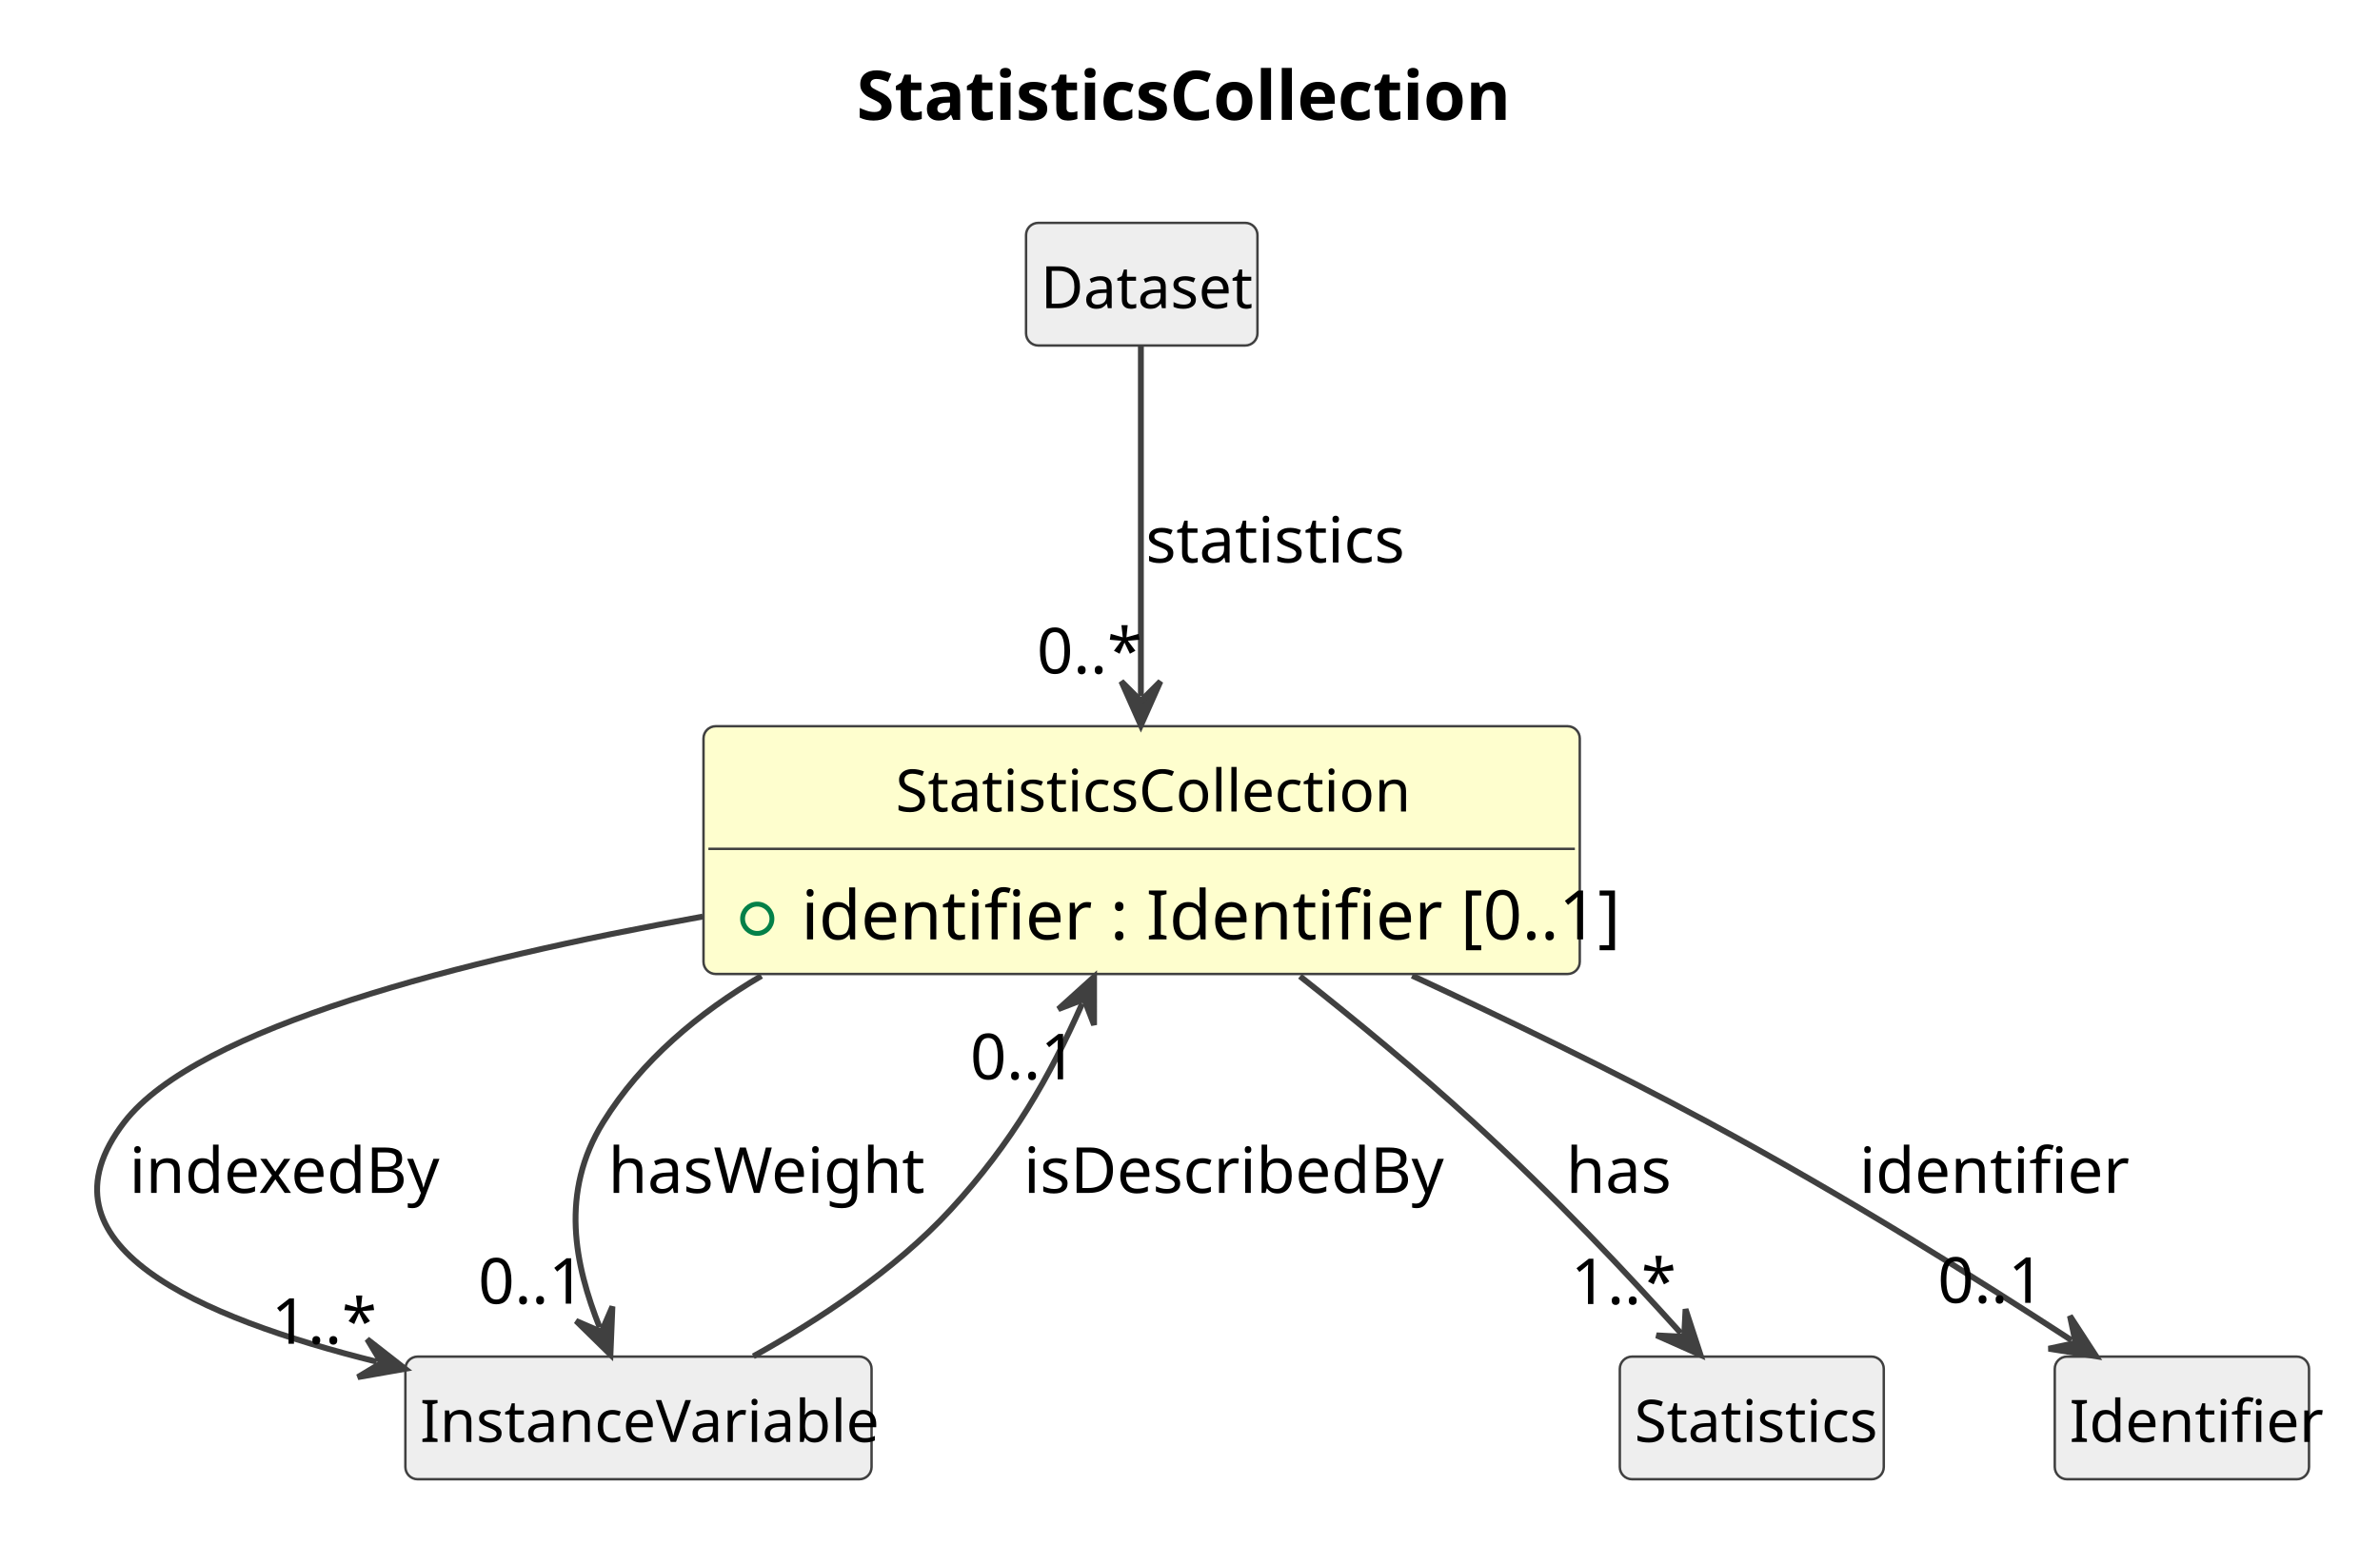
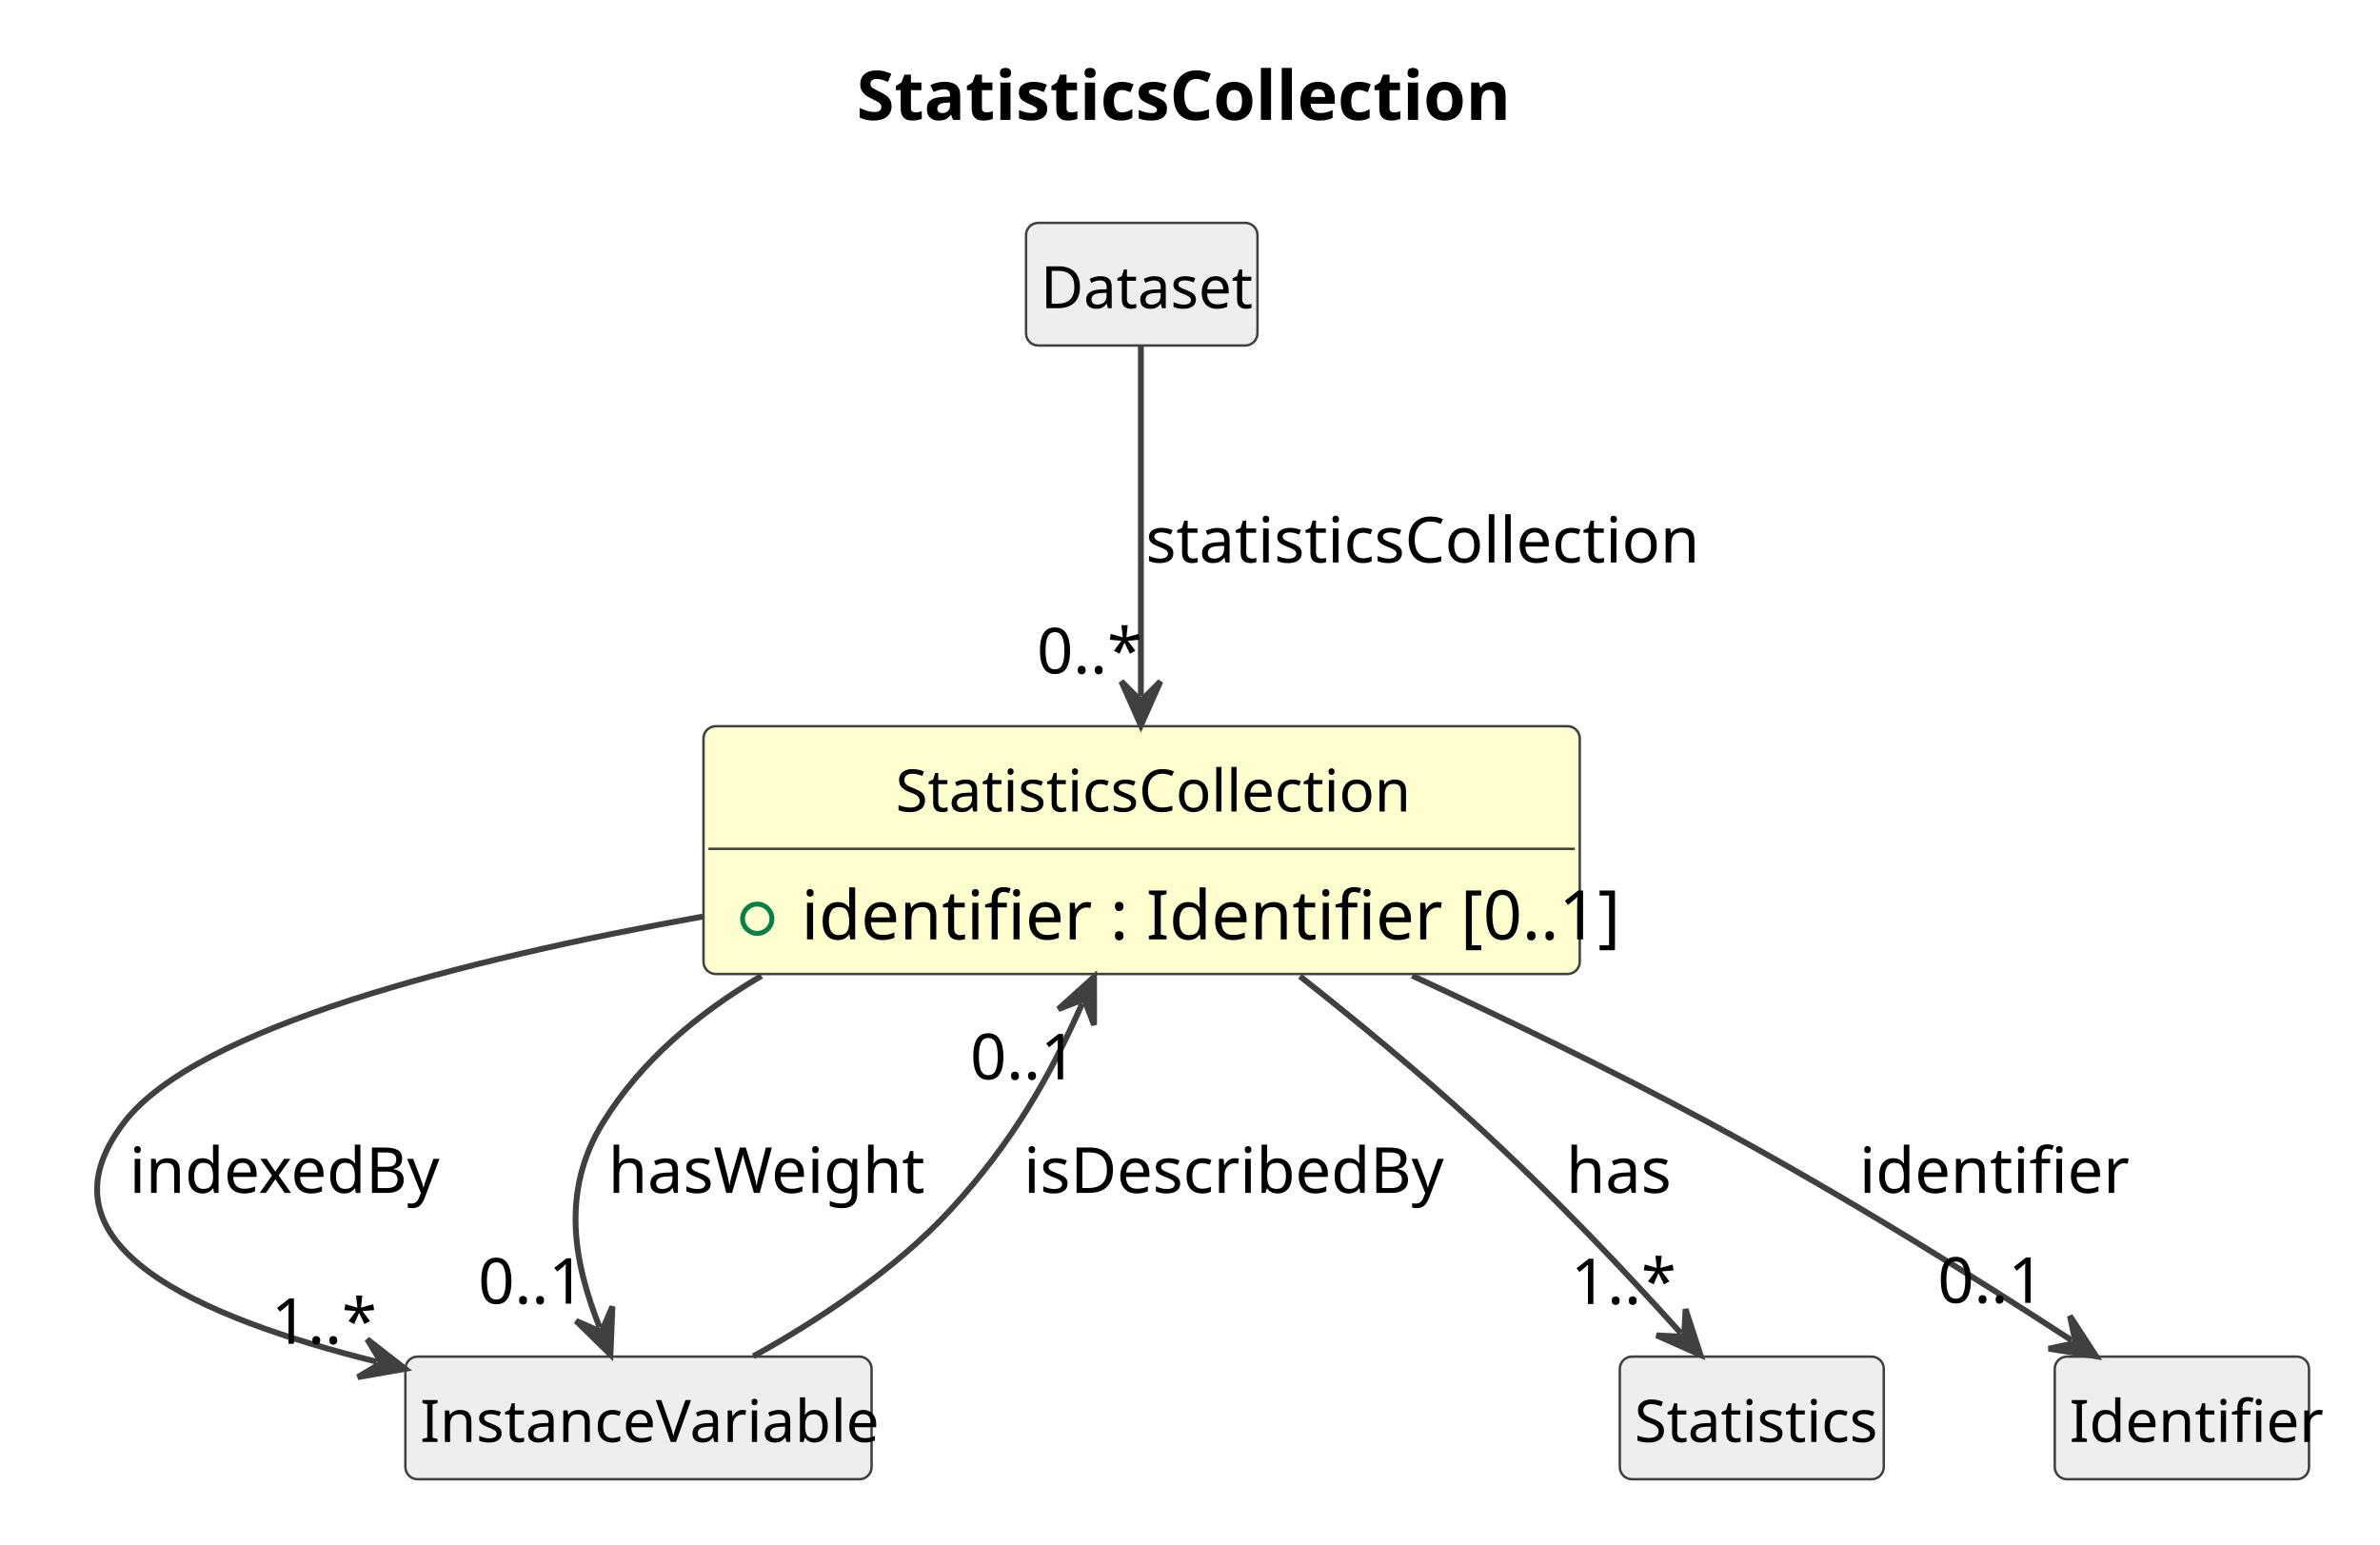
<svg xmlns="http://www.w3.org/2000/svg" contentStyleType="text/css" data-diagram-type="CLASS" height="316px" preserveAspectRatio="none" style="width:487px;height:316px;background:#FFFFFF;" version="1.1" viewBox="0 0 487 316" width="487px" zoomAndPan="magnify">
  <defs />
  <g>
    <g class="title" data-source-line="1">
      <text fill="#000000" font-family="sans-serif" font-size="14" font-weight="700" lengthAdjust="spacing" textLength="129.917" x="175.279" y="24.533">StatisticsCollection</text>
    </g>
    <g class="entity" data-qualified-name="StatisticsCollection" data-source-line="12" id="ent0002">
      <rect fill="#FEFECE" height="50.703" rx="2.5" ry="2.5" style="stroke:#404040;stroke-width:0.5;" width="179.303" x="143.95" y="148.609" />
      <text fill="#000000" font-family="sans-serif" font-size="12" lengthAdjust="spacing" textLength="100.705" x="183.249" y="166.066">StatisticsCollection</text>
      <line style="stroke:#404040;stroke-width:0.5;" x1="144.95" x2="322.253" y1="173.703" y2="173.703" />
      <g data-visibility-modifier="PUBLIC_FIELD">
        <ellipse cx="154.95" cy="188.008" fill="none" rx="3" ry="3" style="stroke:#038048;stroke-width:1;" />
      </g>
      <text fill="#000000" font-family="sans-serif" font-size="14" lengthAdjust="spacing" textLength="153.303" x="163.95" y="192.236">identifier : Identifier [0..1]</text>
    </g>
    <g class="entity" data-qualified-name="InstanceVariable" data-source-line="15" id="ent0003">
      <rect fill="#EEEEEE" height="25.094" rx="2.5" ry="2.5" style="stroke:#404040;stroke-width:0.5;" width="95.391" x="82.95" y="277.609" />
      <text fill="#000000" font-family="sans-serif" font-size="12" lengthAdjust="spacing" textLength="89.391" x="85.95" y="295.066">InstanceVariable</text>
    </g>
    <g class="entity" data-qualified-name="Statistics" data-source-line="17" id="ent0005">
      <rect fill="#EEEEEE" height="25.094" rx="2.5" ry="2.5" style="stroke:#404040;stroke-width:0.5;" width="54.012" x="331.45" y="277.609" />
      <text fill="#000000" font-family="sans-serif" font-size="12" lengthAdjust="spacing" textLength="48.012" x="334.45" y="295.066">Statistics</text>
    </g>
    <g class="entity" data-qualified-name="Dataset" data-source-line="21" id="ent0009">
      <rect fill="#EEEEEE" height="25.094" rx="2.5" ry="2.5" style="stroke:#404040;stroke-width:0.5;" width="47.355" x="209.95" y="45.609" />
      <text fill="#000000" font-family="sans-serif" font-size="12" lengthAdjust="spacing" textLength="41.355" x="212.95" y="63.066">Dataset</text>
    </g>
    <g class="entity" data-qualified-name="Identifier" data-source-line="23" id="ent0011">
      <rect fill="#EEEEEE" height="25.094" rx="2.5" ry="2.5" style="stroke:#404040;stroke-width:0.5;" width="52.025" x="420.45" y="277.609" />
      <text fill="#000000" font-family="sans-serif" font-size="12" lengthAdjust="spacing" textLength="46.025" x="423.45" y="295.066">Identifier</text>
    </g>
    <g class="link" data-entity-1="ent0003" data-entity-2="ent0002" data-link-type="dependency" data-source-line="16" id="lnk4">
      <path codeLine="16" d="M154.15,277.539 C167.22,270.289 183.06,259.979 194.45,247.609 C207.24,233.739 214.774,220.373 221.434,205.382" fill="none" id="InstanceVariable-to-StatisticsCollection" style="stroke:#404040;stroke-width:1.2;" />
      <polygon fill="#404040" points="223.87,199.899,216.56,206.5,221.84,204.469,223.871,209.748,223.87,199.899" style="stroke:#404040;stroke-width:1.2;" />
      <text fill="#000000" font-family="sans-serif" font-size="13" lengthAdjust="spacing" textLength="83.085" x="209.45" y="244.105">isDescribedBy</text>
      <text fill="#000000" font-family="sans-serif" font-size="13" lengthAdjust="spacing" textLength="21.684" x="198.519" y="220.857">0..1</text>
    </g>
    <g class="link" data-entity-1="ent0002" data-entity-2="ent0003" data-link-type="dependency" data-source-line="19" id="lnk7">
      <path codeLine="19" d="M143.79,187.559 C94.51,196.439 40.39,210.249 25.45,229.609 C6,254.819 40.838,269.618 77.088,278.658" fill="none" id="StatisticsCollection-to-InstanceVariable" style="stroke:#404040;stroke-width:1.2;" />
      <polygon fill="#404040" points="82.91,280.109,75.145,274.05,78.059,278.899,73.21,281.813,82.91,280.109" style="stroke:#404040;stroke-width:1.2;" />
      <text fill="#000000" font-family="sans-serif" font-size="13" lengthAdjust="spacing" textLength="60.709" x="26.45" y="244.105">indexedBy</text>
      <text fill="#000000" font-family="sans-serif" font-size="13" lengthAdjust="spacing" textLength="19.513" x="55.541" y="274.98">1..*</text>
    </g>
    <g class="link" data-entity-1="ent0002" data-entity-2="ent0003" data-link-type="dependency" data-source-line="20" id="lnk8">
      <path codeLine="20" d="M155.81,199.699 C142.94,207.259 131.26,217.019 123.45,229.609 C114.46,244.099 117.65,258.871 122.701,271.621" fill="none" id="StatisticsCollection-to-InstanceVariable-1" style="stroke:#404040;stroke-width:1.2;" />
      <polygon fill="#404040" points="124.91,277.199,125.315,267.359,123.069,272.551,117.877,270.305,124.91,277.199" style="stroke:#404040;stroke-width:1.2;" />
      <text fill="#000000" font-family="sans-serif" font-size="13" lengthAdjust="spacing" textLength="61.42" x="124.45" y="244.105">hasWeight</text>
      <text fill="#000000" font-family="sans-serif" font-size="13" lengthAdjust="spacing" textLength="21.684" x="97.851" y="266.772">0..1</text>
    </g>
    <g class="link" data-entity-1="ent0002" data-entity-2="ent0005" data-link-type="dependency" data-source-line="18" id="lnk6">
      <path codeLine="18" d="M266,199.779 C277.48,208.839 290.29,219.389 301.45,229.609 C318.55,245.259 332.81,260.476 343.94,272.805" fill="none" id="StatisticsCollection-to-Statistics" style="stroke:#404040;stroke-width:1.2;" />
      <polygon fill="#404040" points="347.96,277.259,344.899,267.898,344.61,273.548,338.96,273.259,347.96,277.259" style="stroke:#404040;stroke-width:1.2;" />
      <text fill="#000000" font-family="sans-serif" font-size="13" lengthAdjust="spacing" textLength="20.96" x="320.45" y="244.105">has</text>
      <text fill="#000000" font-family="sans-serif" font-size="13" lengthAdjust="spacing" textLength="19.513" x="321.434" y="266.855">1..*</text>
    </g>
    <g class="link" data-entity-1="ent0009" data-entity-2="ent0002" data-link-type="dependency" data-source-line="22" id="lnk10">
      <path codeLine="22" d="M233.45,70.879 C233.45,89.079 233.45,118.469 233.45,142.439" fill="none" id="Dataset-to-StatisticsCollection" style="stroke:#404040;stroke-width:1.2;" />
      <polygon fill="#404040" points="233.45,148.439,237.45,139.439,233.45,143.439,229.45,139.439,233.45,148.439" style="stroke:#404040;stroke-width:1.2;" />
-       <text fill="#000000" font-family="sans-serif" font-size="13" lengthAdjust="spacing" textLength="49.842" x="234.45" y="115.105">statistics</text>
+       <text fill="#000000" font-family="sans-serif" font-size="13" lengthAdjust="spacing" textLength="106.926" x="234.45" y="115.105">statisticsCollection</text>
      <text fill="#000000" font-family="sans-serif" font-size="13" lengthAdjust="spacing" textLength="19.513" x="212.16" y="137.806">0..*</text>
    </g>
    <g class="link" data-entity-1="ent0002" data-entity-2="ent0011" data-link-type="dependency" data-source-line="24" id="lnk12">
      <path codeLine="24" d="M288.95,199.659 C308.33,208.629 330.07,219.149 349.45,229.609 C377.97,244.989 404.729,261.82 423.889,274.27" fill="none" id="StatisticsCollection-to-Identifier" style="stroke:#404040;stroke-width:1.2;" />
      <polygon fill="#404040" points="428.92,277.539,423.553,269.281,424.727,274.815,419.194,275.99,428.92,277.539" style="stroke:#404040;stroke-width:1.2;" />
      <text fill="#000000" font-family="sans-serif" font-size="13" lengthAdjust="spacing" textLength="49.137" x="380.45" y="244.105">identifier</text>
      <text fill="#000000" font-family="sans-serif" font-size="13" lengthAdjust="spacing" textLength="21.684" x="396.493" y="266.603">0..1</text>
    </g>
  </g>
</svg>
